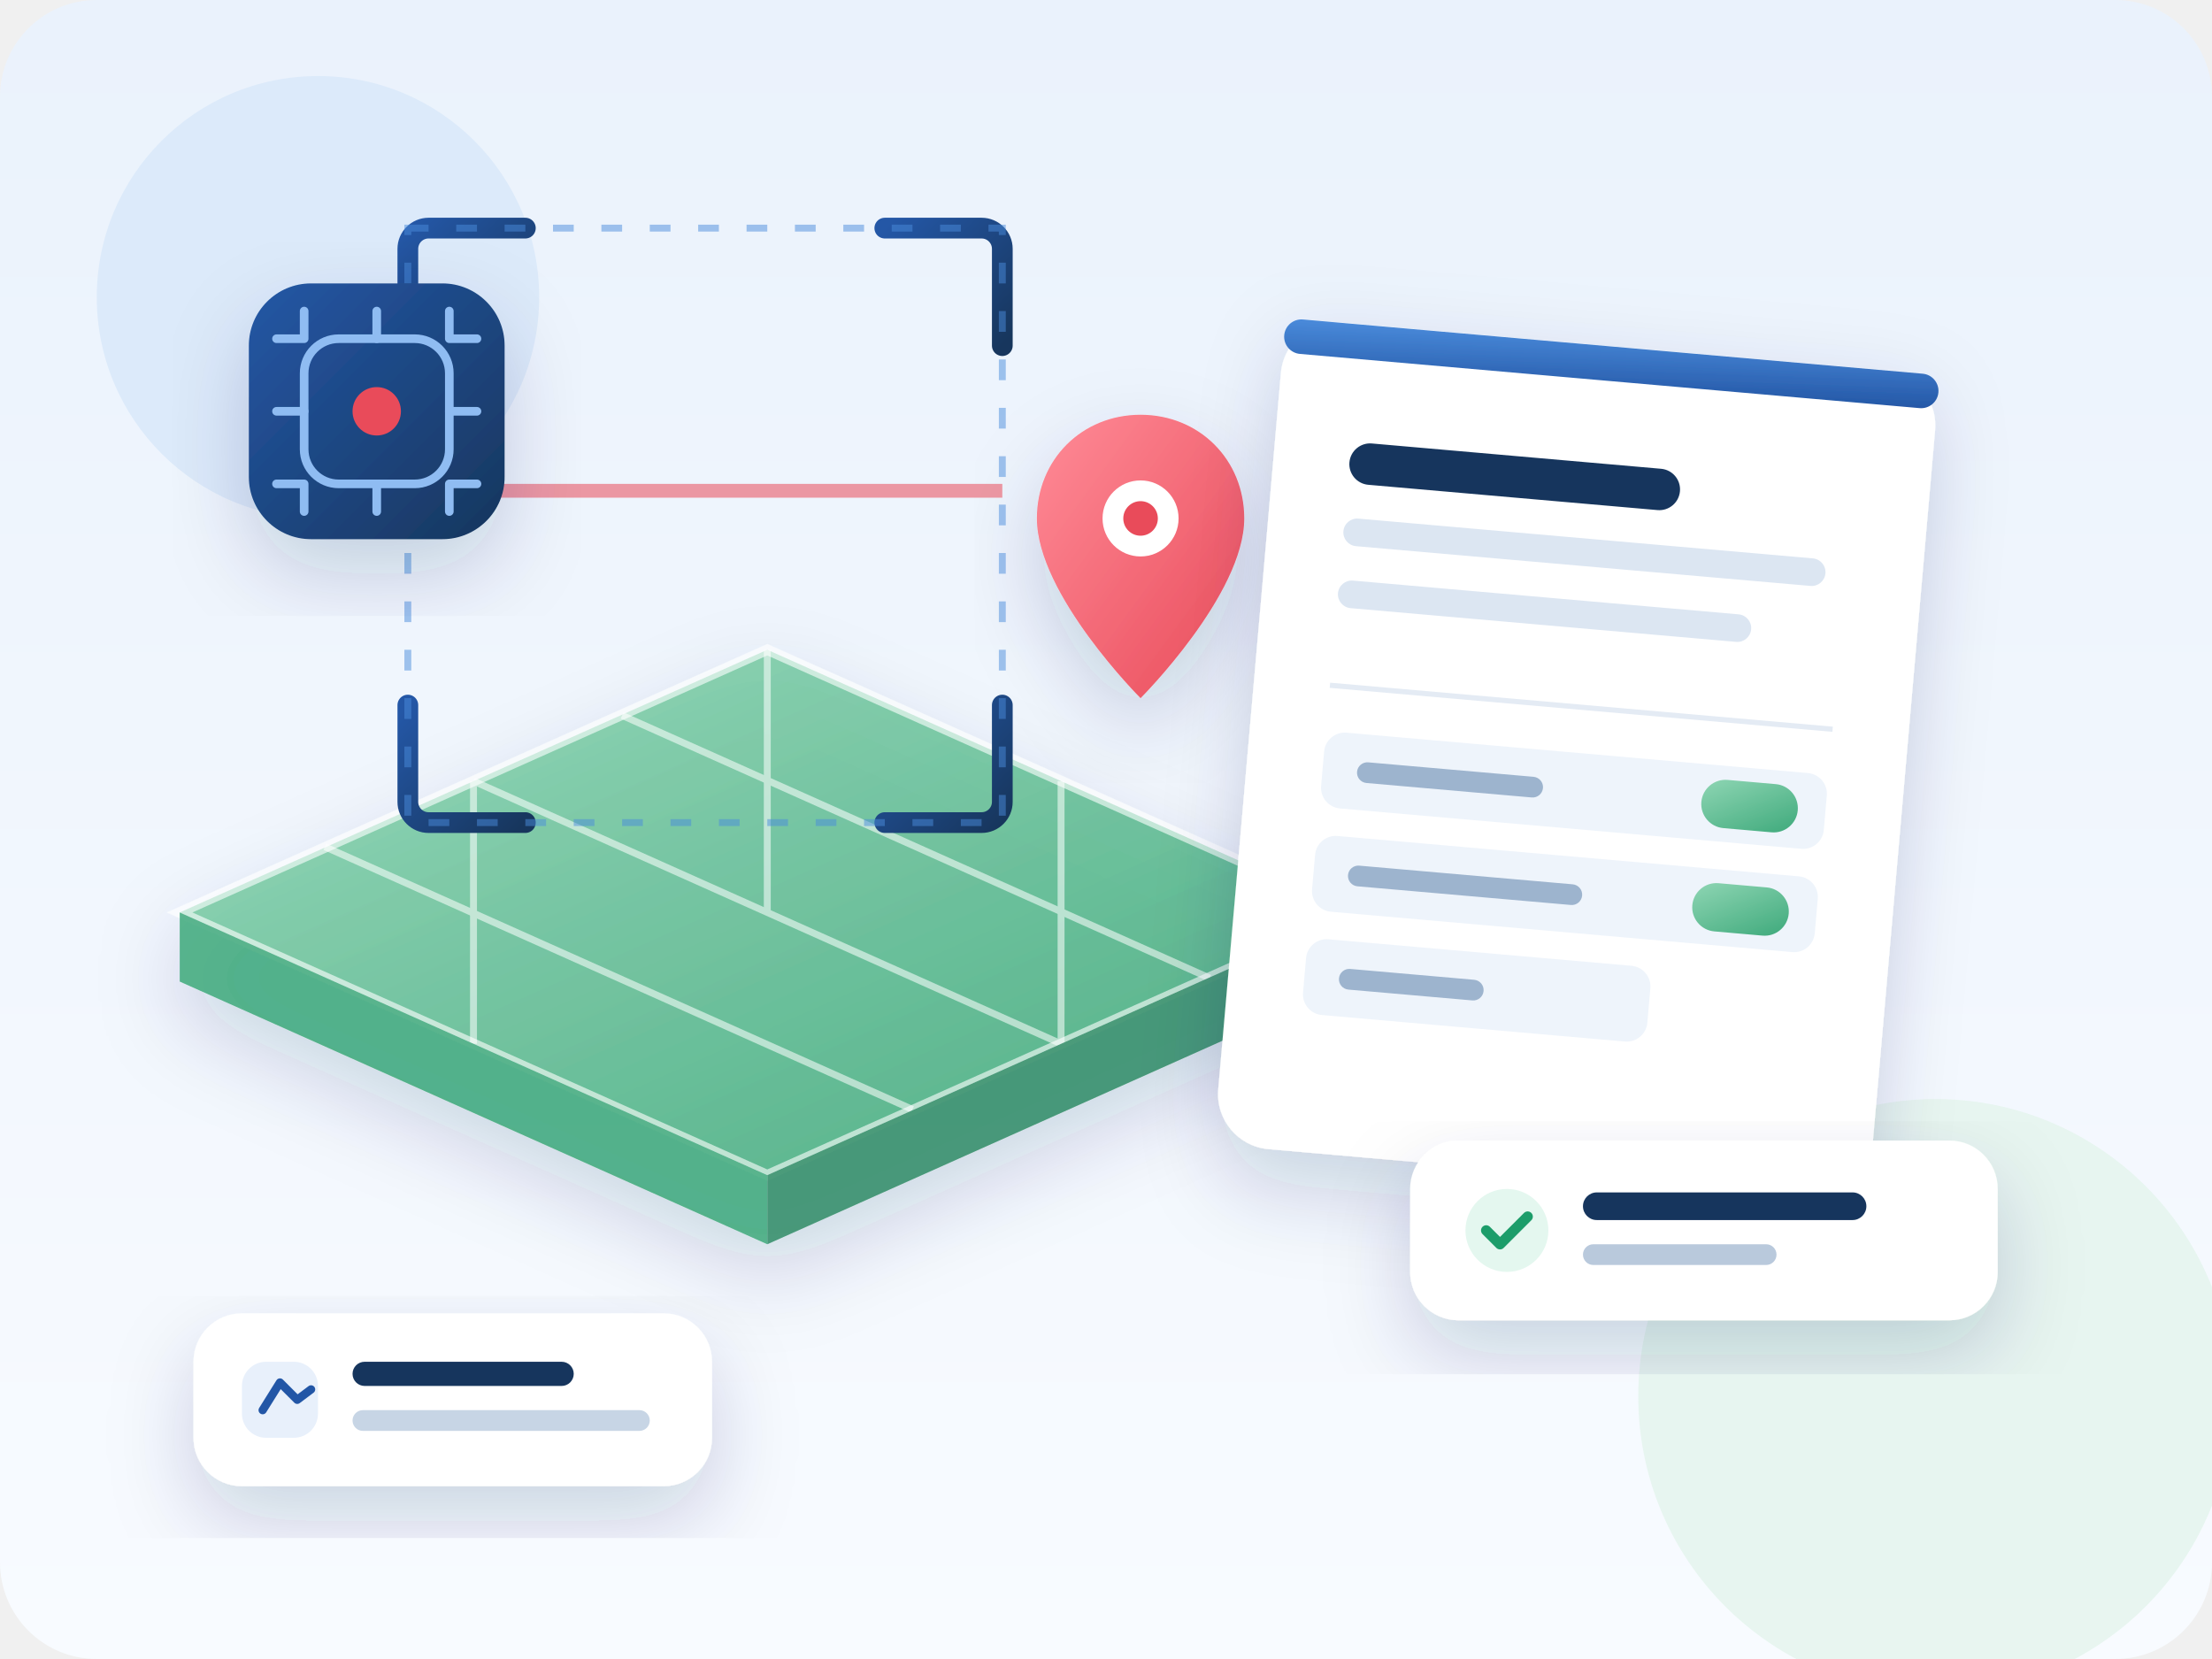
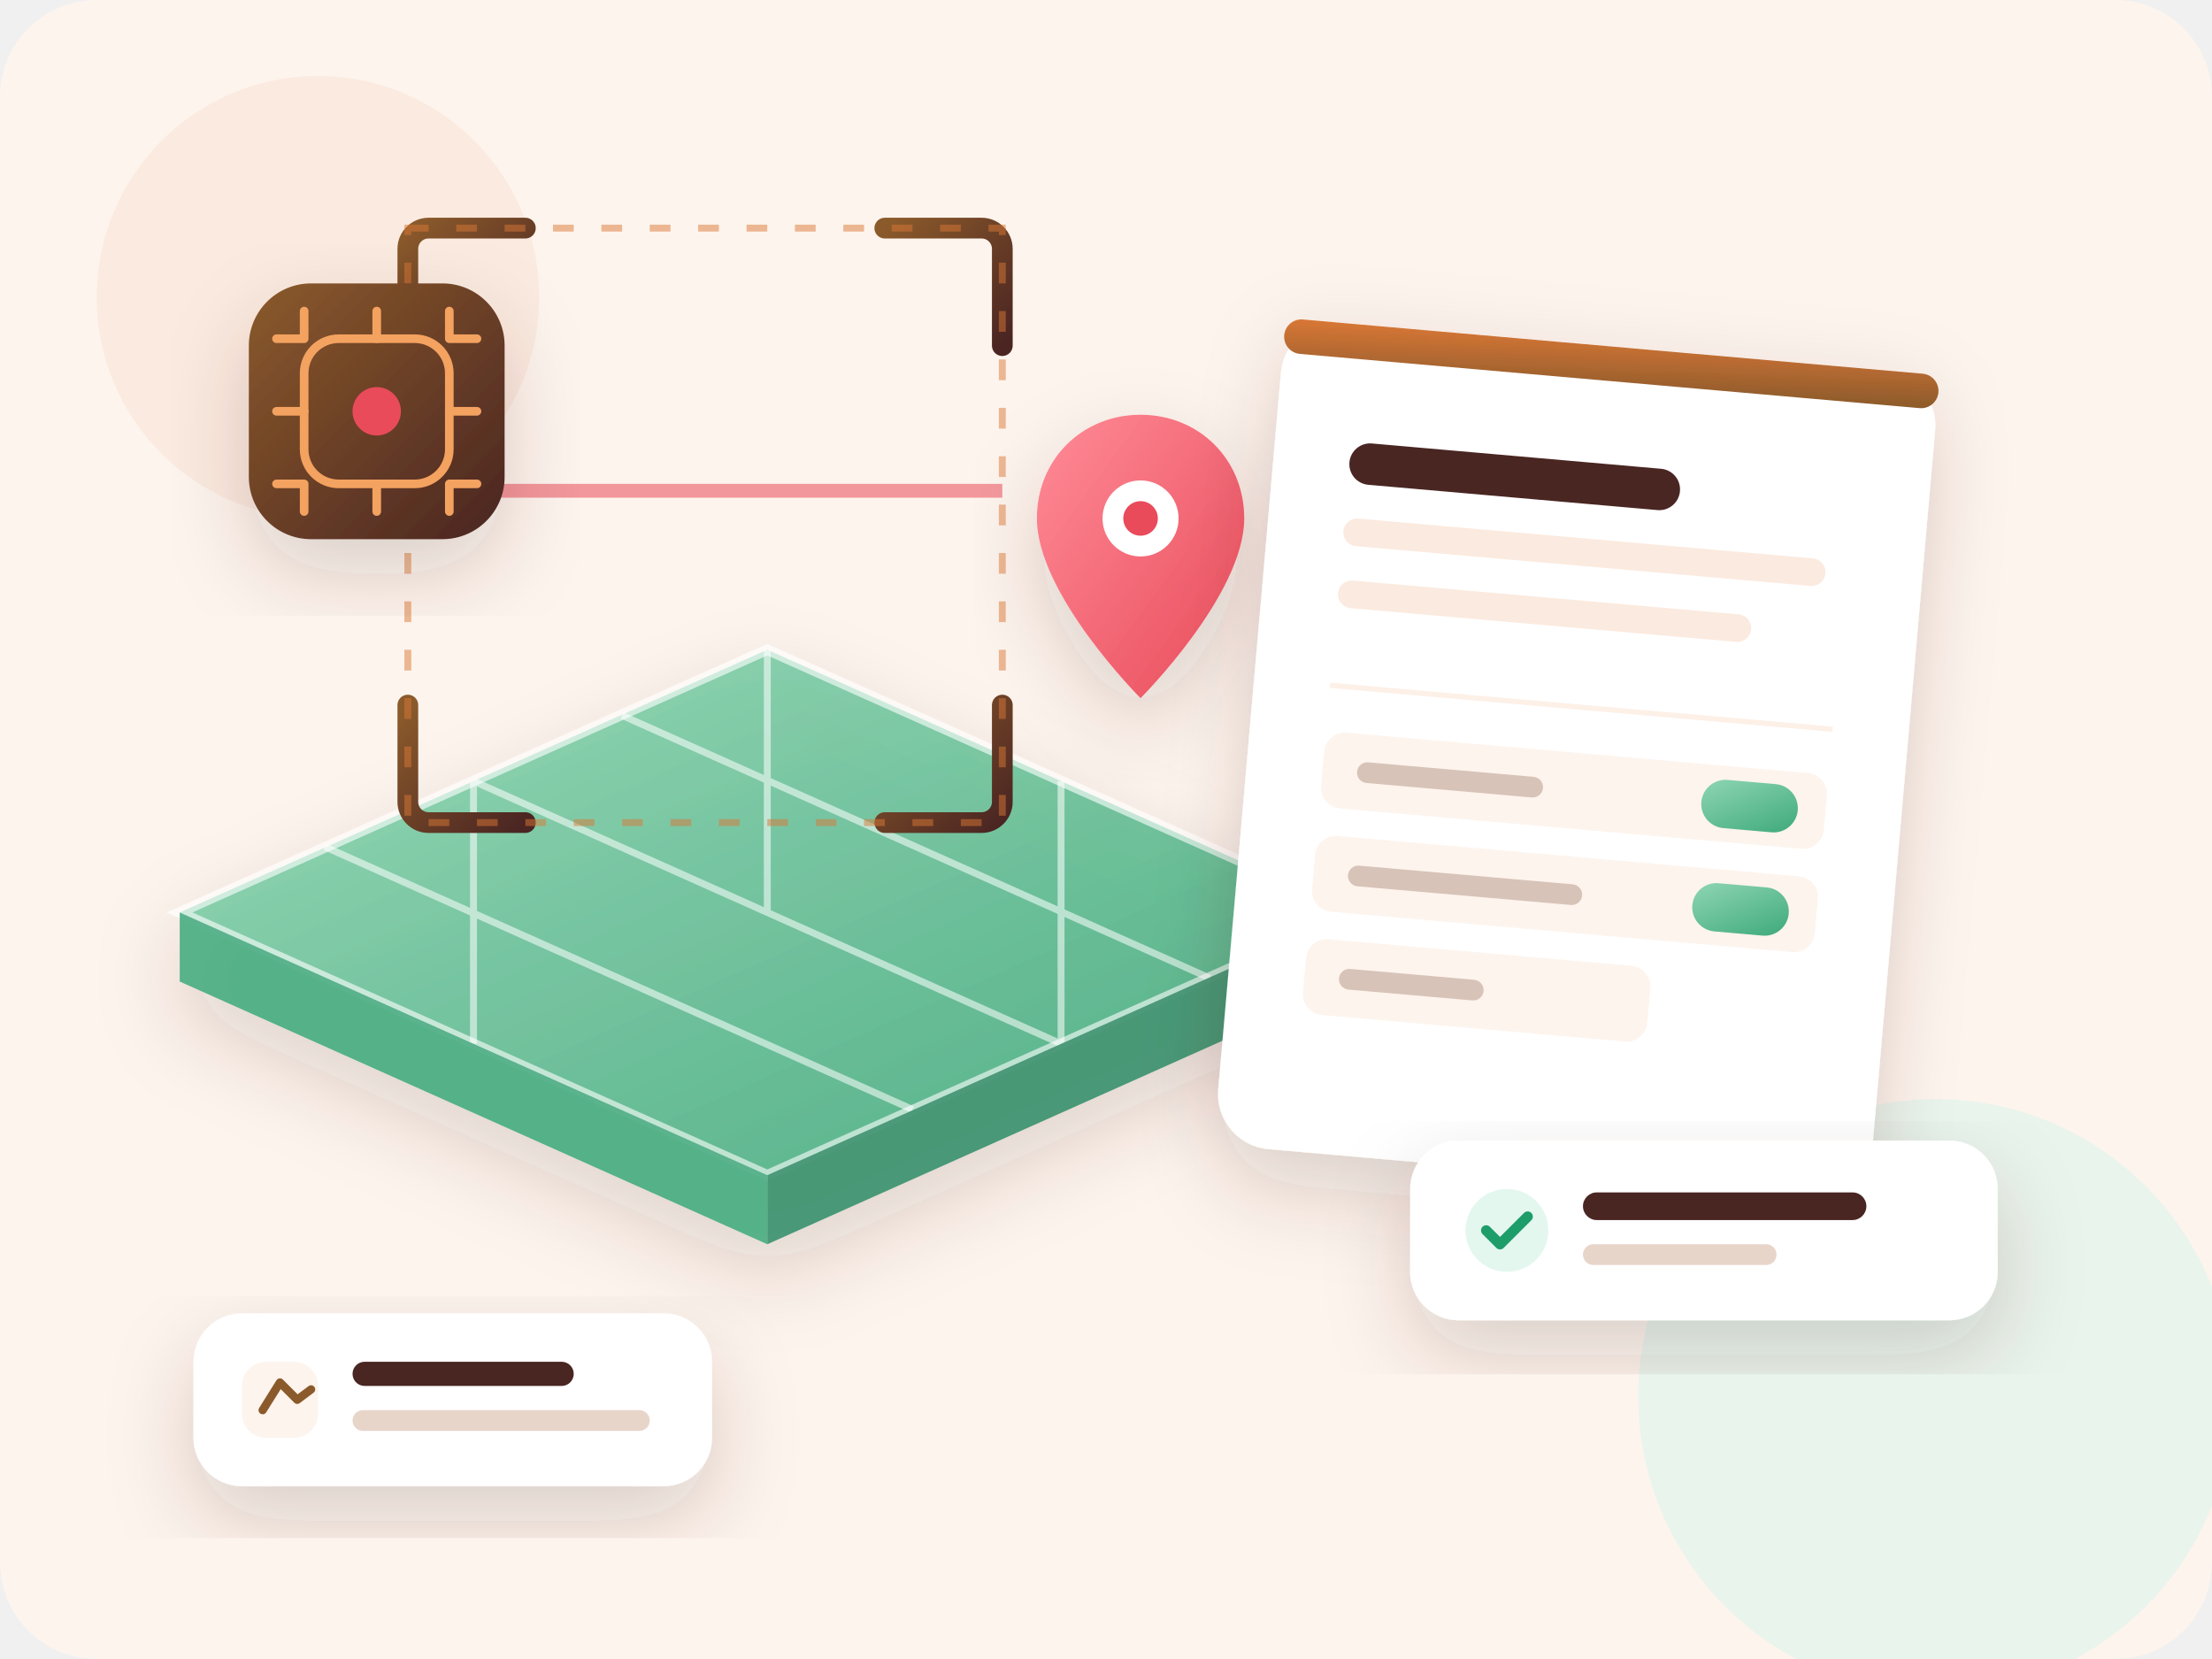
<svg xmlns="http://www.w3.org/2000/svg" viewBox="0 0 640 480" width="640" height="480" role="img" aria-label="AI scanning a land map and documents">
  <defs>
    <linearGradient id="hiSky" x1="0" y1="0" x2="0" y2="1">
-       <stop offset="0" stop-color="#EAF2FC" />
-       <stop offset="1" stop-color="#F8FBFF" />
+       <stop offset="0" stop-color="#FDF4ED" />
+       <stop offset="1" stop-color="#FDF4ED" />
    </linearGradient>
    <linearGradient id="hiBlue" x1="0" y1="0" x2="1" y2="1">
-       <stop offset="0" stop-color="#4A8BDB" />
-       <stop offset="1" stop-color="#2457A6" />
+       <stop offset="0" stop-color="#D97736" />
+       <stop offset="1" stop-color="#8B5A2B" />
    </linearGradient>
    <linearGradient id="hiNavy" x1="0" y1="0" x2="1" y2="1">
-       <stop offset="0" stop-color="#2457A6" />
-       <stop offset="1" stop-color="#17365D" />
+       <stop offset="0" stop-color="#8B5A2B" />
+       <stop offset="1" stop-color="#4A2522" />
    </linearGradient>
    <linearGradient id="hiGreen" x1="0" y1="0" x2="1" y2="1">
      <stop offset="0" stop-color="#8FD6B4" />
      <stop offset="1" stop-color="#3EA97B" />
    </linearGradient>
    <linearGradient id="hiCoral" x1="0" y1="0" x2="1" y2="1">
      <stop offset="0" stop-color="#FF8B97" />
      <stop offset="1" stop-color="#E94B5A" />
    </linearGradient>
    <filter id="hiShadow" x="-30%" y="-30%" width="160%" height="160%">
-       <feDropShadow dx="0" dy="10" stdDeviation="12" flood-color="#17365D" flood-opacity="0.18" />
+       <feDropShadow dx="0" dy="10" stdDeviation="12" flood-color="#4A2522" flood-opacity="0.18" />
    </filter>
  </defs>
  <rect width="640" height="480" rx="28" fill="url(#hiSky)" />
-   <circle cx="92" cy="86" r="64" fill="#DCEAFA" />
+   <circle cx="92" cy="86" r="64" fill="#FBEADF" />
  <circle cx="560" cy="404" r="86" fill="#E3F4EC" opacity="0.8" />
  <g transform="translate(52 168)" filter="url(#hiShadow)">
    <polygon points="0,96 170,20 340,96 170,172" fill="url(#hiGreen)" opacity="0.9" />
    <polygon points="0,96 170,20 340,96 170,172" fill="none" stroke="#FFFFFF" stroke-width="3" opacity="0.6" />
    <g fill="none" stroke="#FFFFFF" stroke-width="2" opacity="0.55">
      <path d="M85 58L255 134" />
      <path d="M42 77L212 153" />
      <path d="M128 39L298 115" />
      <path d="M170 20L170 96M85 58L85 134M255 58L255 134" />
    </g>
    <polygon points="170,172 340,96 340,116 170,192" fill="#2F8C66" opacity="0.85" />
    <polygon points="0,96 170,172 170,192 0,116" fill="#3EA97B" opacity="0.85" />
  </g>
  <g transform="translate(300 120)" filter="url(#hiShadow)">
    <path d="M30 0c17 0 30 13 30 30 0 22-30 52-30 52S0 52 0 30C0 13 13 0 30 0z" fill="url(#hiCoral)" />
    <circle cx="30" cy="30" r="11" fill="#FFFFFF" />
    <circle cx="30" cy="30" r="5" fill="#E94B5A" />
  </g>
  <g transform="translate(372 92) rotate(5)" filter="url(#hiShadow)">
    <rect width="190" height="240" rx="16" fill="#FFFFFF" />
    <rect x="0" y="0" width="190" height="10" rx="5" fill="url(#hiBlue)" />
-     <rect x="22" y="34" width="96" height="12" rx="6" fill="#17365D" />
-     <rect x="22" y="56" width="140" height="8" rx="4" fill="#DCE6F2" />
-     <rect x="22" y="74" width="120" height="8" rx="4" fill="#DCE6F2" />
-     <rect x="22" y="104" width="146" height="1.5" fill="#E4EBF4" />
-     <g fill="#EEF4FB">
+     <rect x="22" y="34" width="96" height="12" rx="6" fill="#4A2522" />
+     <rect x="22" y="56" width="140" height="8" rx="4" fill="#FBEADF" />
+     <rect x="22" y="74" width="120" height="8" rx="4" fill="#FBEADF" />
+     <rect x="22" y="104" width="146" height="1.5" fill="#FDF0E7" />
+     <g fill="#FDF4ED">
      <rect x="22" y="118" width="146" height="22" rx="6" />
      <rect x="22" y="148" width="146" height="22" rx="6" />
      <rect x="22" y="178" width="100" height="22" rx="6" />
    </g>
-     <g fill="#9DB4CE">
+     <g fill="#D8C3B8">
      <rect x="32" y="126" width="54" height="6" rx="3" />
      <rect x="32" y="156" width="68" height="6" rx="3" />
      <rect x="32" y="186" width="42" height="6" rx="3" />
    </g>
    <g fill="url(#hiGreen)">
      <rect x="132" y="122" width="28" height="14" rx="7" />
      <rect x="132" y="152" width="28" height="14" rx="7" />
    </g>
  </g>
  <g transform="translate(118 66)" fill="none" stroke="url(#hiNavy)" stroke-width="6" stroke-linecap="round">
    <path d="M0 34V6a6 6 0 0 1 6-6h28" />
    <path d="M138 0h28a6 6 0 0 1 6 6v28" />
    <path d="M172 138v28a6 6 0 0 1-6 6h-28" />
    <path d="M34 172H6a6 6 0 0 1-6-6v-28" />
  </g>
-   <rect x="118" y="66" width="172" height="172" fill="none" stroke="#4A8BDB" stroke-width="2" stroke-dasharray="6 8" opacity="0.5" />
+   <rect x="118" y="66" width="172" height="172" fill="none" stroke="#D97736" stroke-width="2" stroke-dasharray="6 8" opacity="0.5" />
  <rect x="118" y="140" width="172" height="4" fill="#E94B5A" opacity="0.55" />
  <g transform="translate(72 82)" filter="url(#hiShadow)">
    <rect width="74" height="74" rx="18" fill="url(#hiNavy)" />
-     <rect x="16" y="16" width="42" height="42" rx="10" fill="none" stroke="#8FBCF2" stroke-width="2.5" />
+     <rect x="16" y="16" width="42" height="42" rx="10" fill="none" stroke="#F4A261" stroke-width="2.5" />
    <circle cx="37" cy="37" r="7" fill="#E94B5A" />
-     <g stroke="#8FBCF2" stroke-width="2.5" stroke-linecap="round">
+     <g stroke="#F4A261" stroke-width="2.5" stroke-linecap="round">
      <path d="M16 8v8M37 8v8M58 8v8M16 58v8M37 58v8M58 58v8M8 16h8M8 37h8M8 58h8M58 16h8M58 37h8M58 58h8" />
    </g>
  </g>
  <g transform="translate(408 330)" filter="url(#hiShadow)">
    <rect width="170" height="52" rx="14" fill="#FFFFFF" />
    <circle cx="28" cy="26" r="12" fill="#E4F7EF" />
    <path d="M22 26l4 4 8-8" fill="none" stroke="#1F9D6B" stroke-width="3" stroke-linecap="round" stroke-linejoin="round" />
-     <rect x="50" y="15" width="82" height="8" rx="4" fill="#17365D" />
-     <rect x="50" y="30" width="56" height="6" rx="3" fill="#B9C9DC" />
+     <rect x="50" y="15" width="82" height="8" rx="4" fill="#4A2522" />
+     <rect x="50" y="30" width="56" height="6" rx="3" fill="#E8D5CA" />
  </g>
  <g transform="translate(56 380)" filter="url(#hiShadow)">
    <rect width="150" height="50" rx="14" fill="#FFFFFF" />
-     <rect x="14" y="14" width="22" height="22" rx="7" fill="#E8F0FB" />
-     <path d="M20 28l5-8 5 5 4-3" fill="none" stroke="#2457A6" stroke-width="2.4" stroke-linecap="round" stroke-linejoin="round" />
-     <rect x="46" y="14" width="64" height="7" rx="3.5" fill="#17365D" />
-     <rect x="46" y="28" width="86" height="6" rx="3" fill="#C7D5E5" />
+     <rect x="14" y="14" width="22" height="22" rx="7" fill="#FDF4ED" />
+     <path d="M20 28l5-8 5 5 4-3" fill="none" stroke="#8B5A2B" stroke-width="2.4" stroke-linecap="round" stroke-linejoin="round" />
+     <rect x="46" y="14" width="64" height="7" rx="3.5" fill="#4A2522" />
+     <rect x="46" y="28" width="86" height="6" rx="3" fill="#E8D5CA" />
  </g>
</svg>
